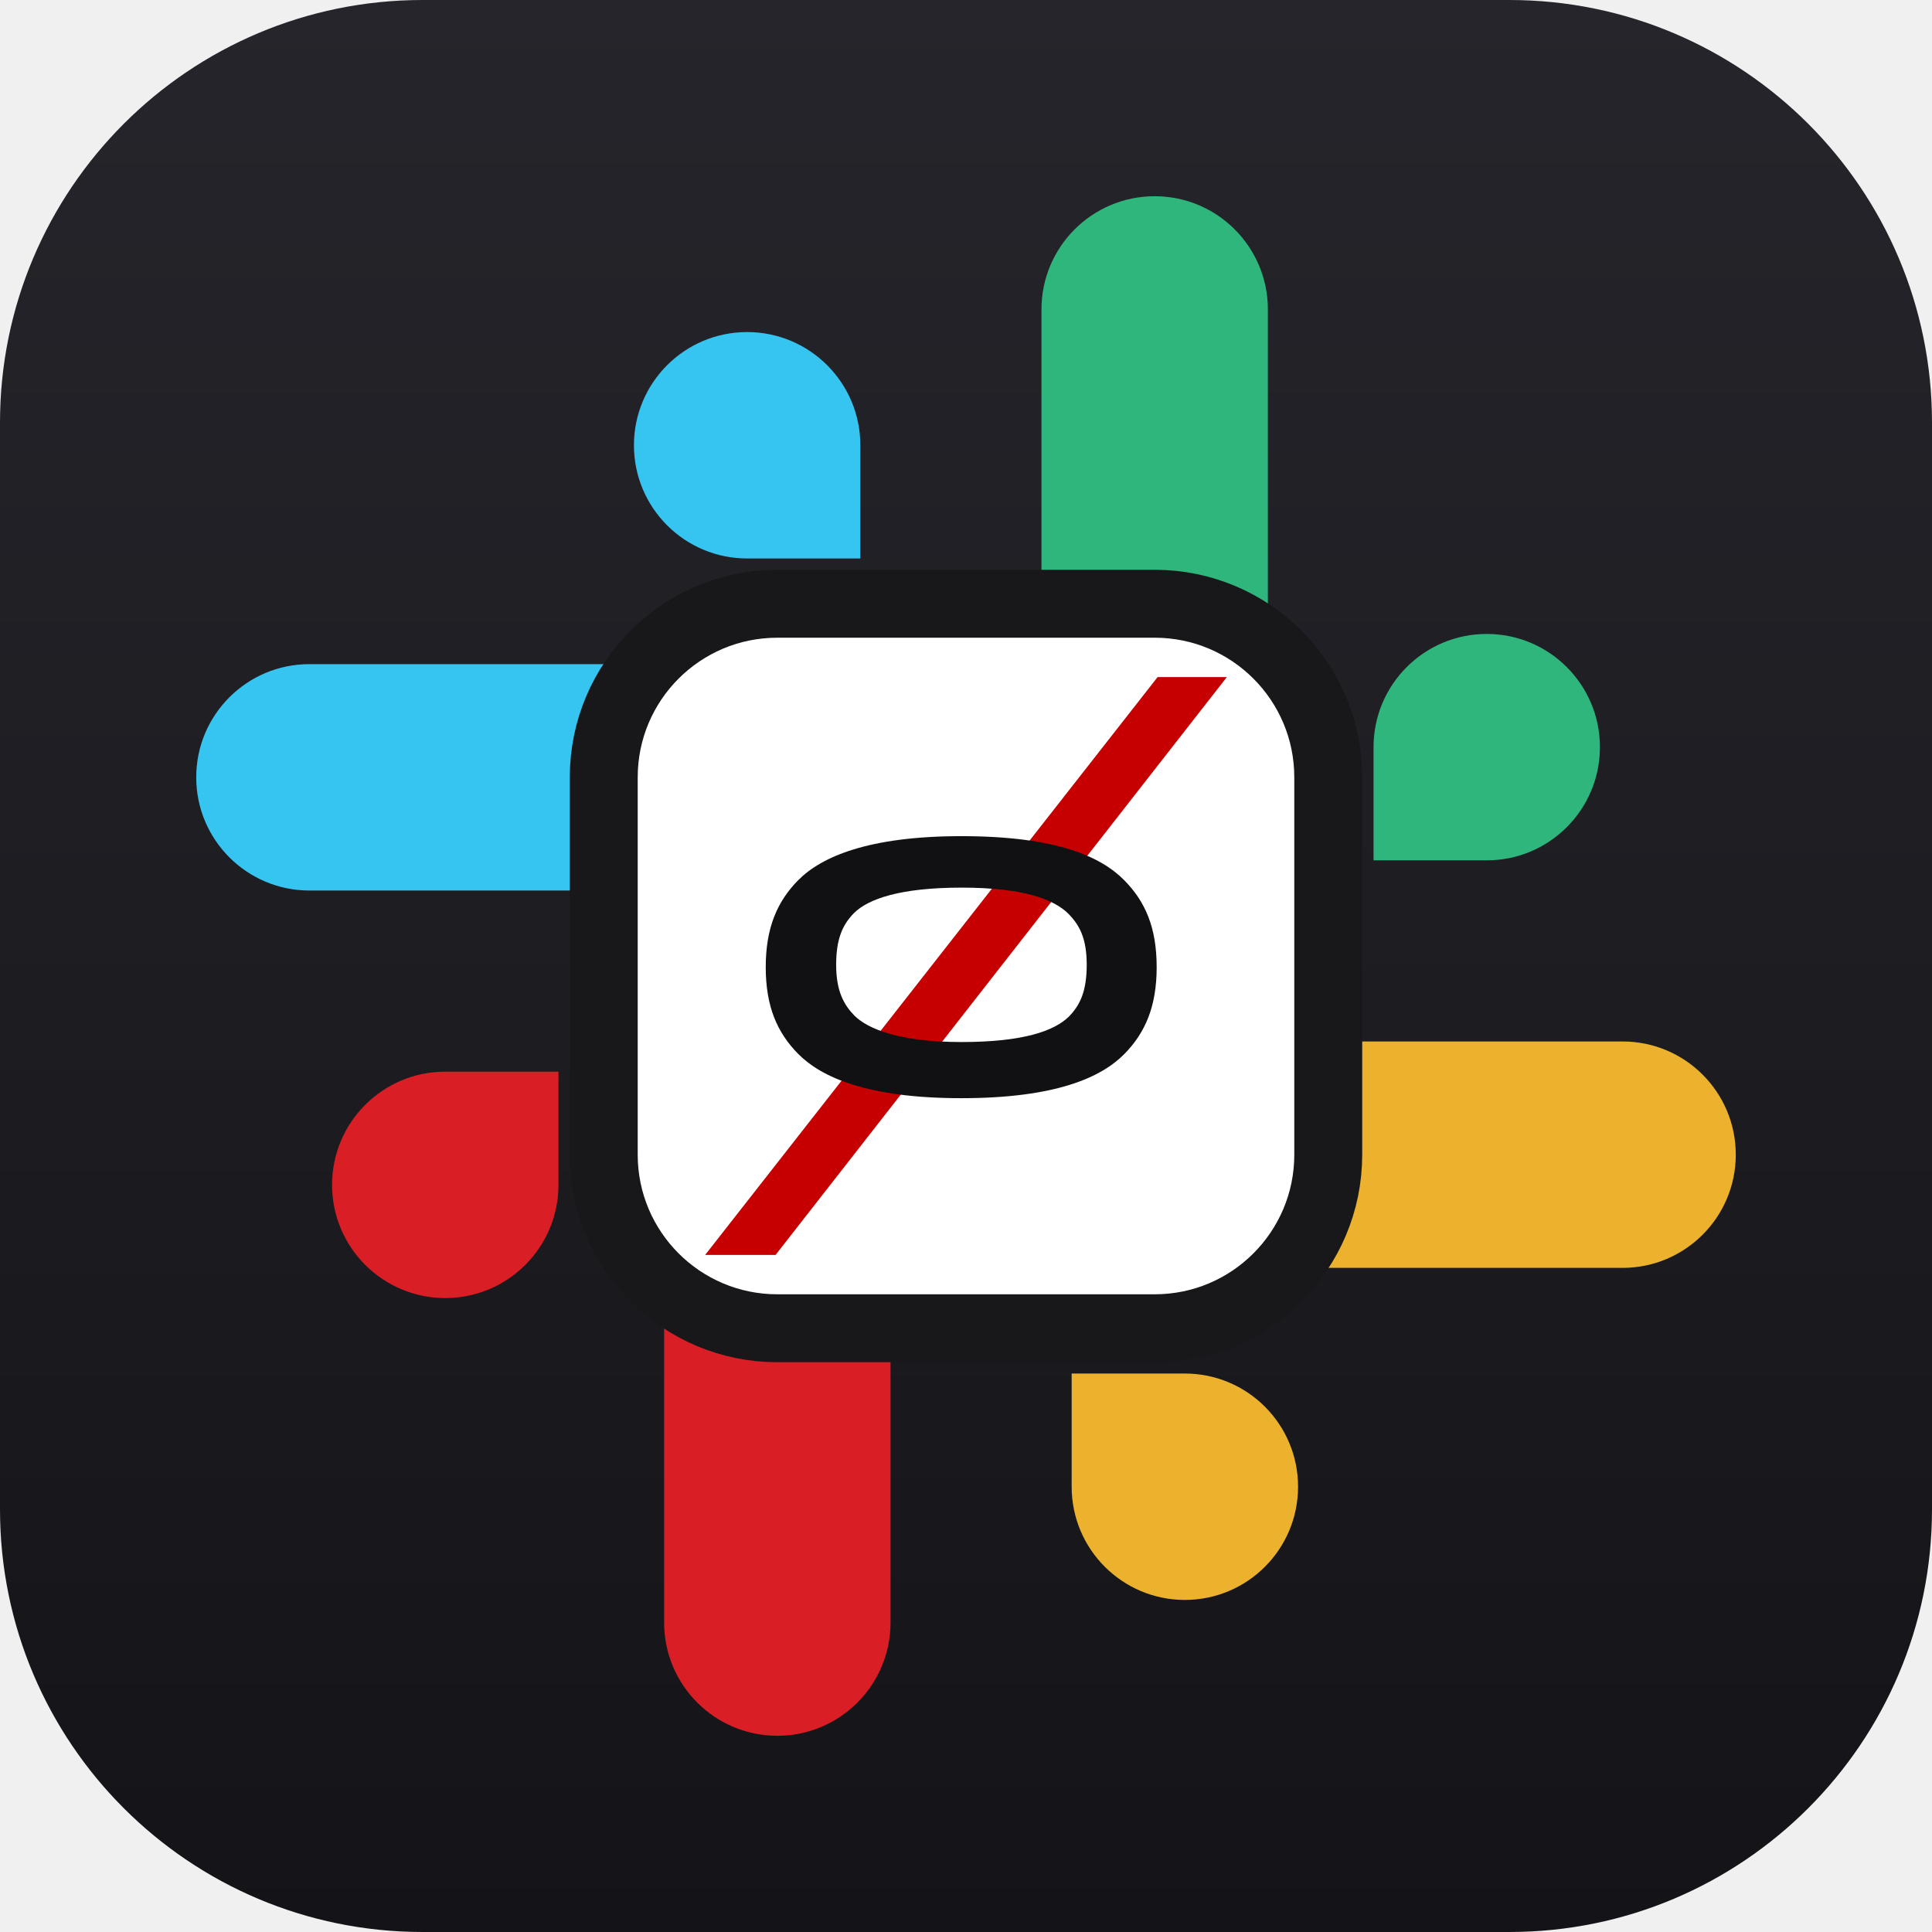
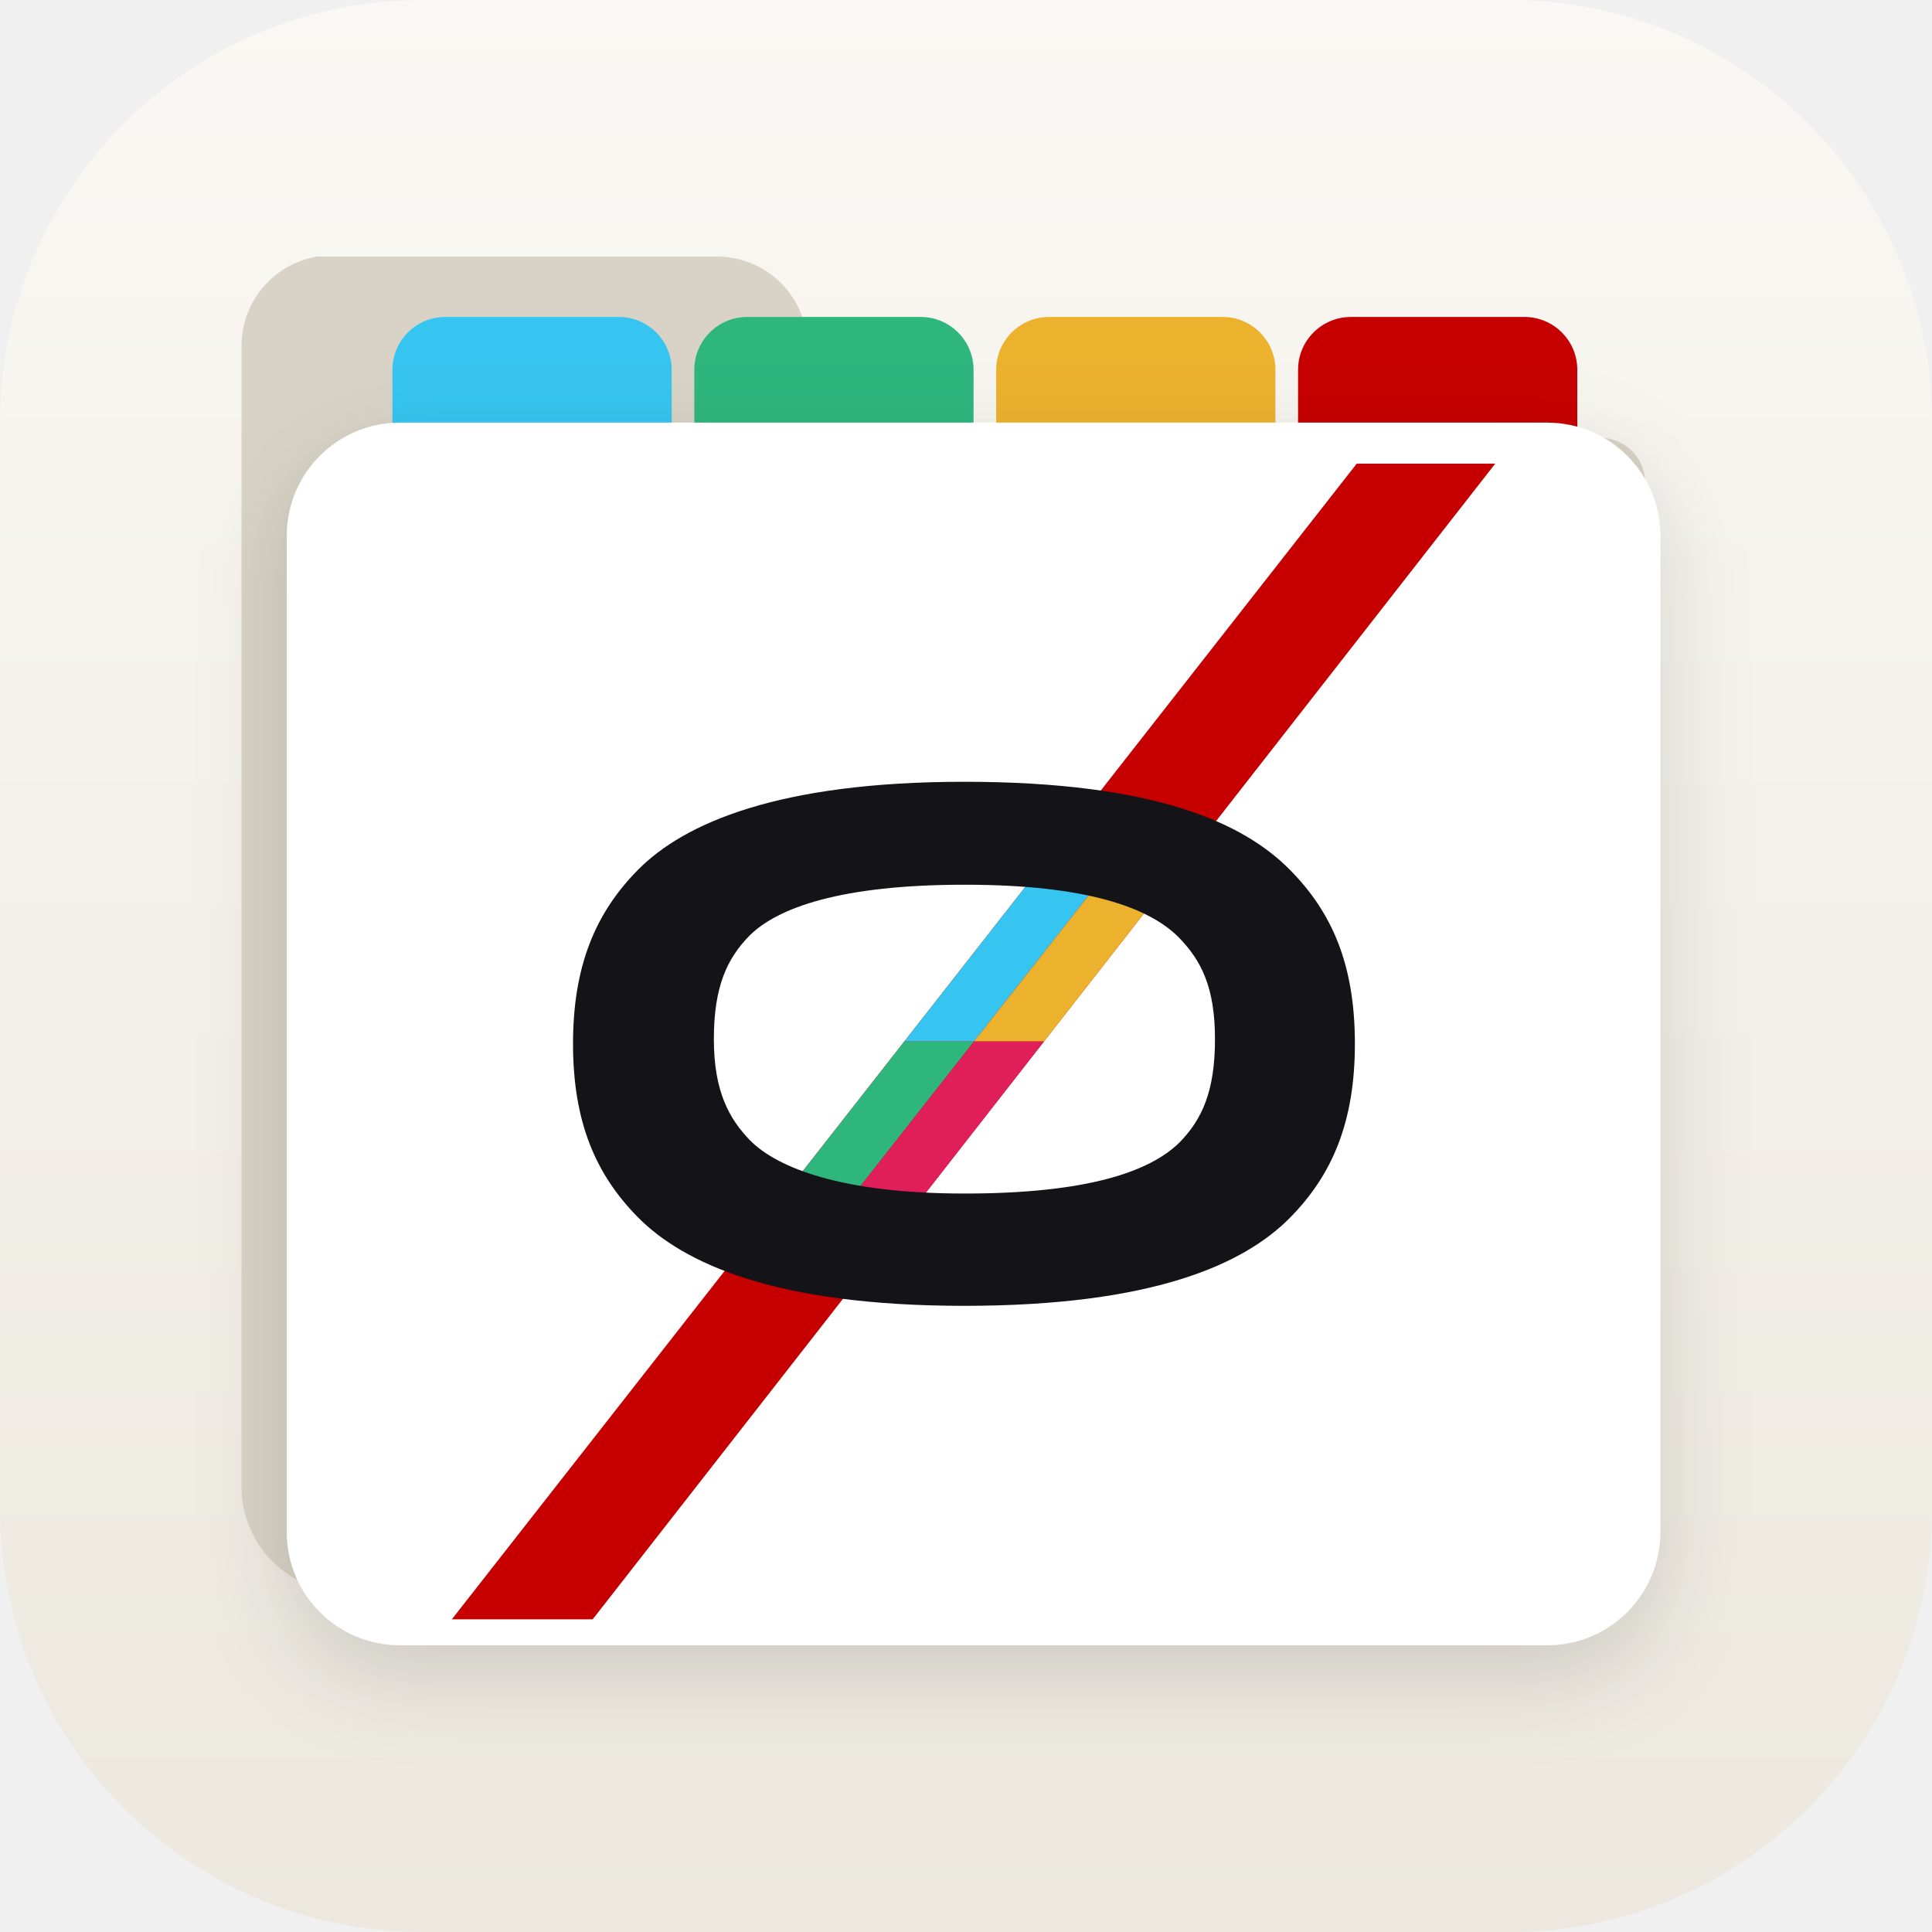
<svg xmlns="http://www.w3.org/2000/svg" viewBox="0 0 512 512">
  <defs>
-     <linearGradient id="bg" x1="0" y1="0" x2="0" y2="1">
-       <stop offset="0%" stop-color="#25252b" />
-       <stop offset="100%" stop-color="#141418" />
+     <linearGradient id="paper-bg" x1="0" y1="0" x2="0" y2="1">
+       <stop offset="0%" stop-color="#faf8f4" />
+       <stop offset="100%" stop-color="#ece8df" />
    </linearGradient>
-     <g id="slack-arm">
-       <rect x="52" y="176" width="176" height="60" rx="30" />
-       <path d="M198 88a30 30 0 0 0-30 30v0a30 30 0 0 0 30 30h30v-30a30 30 0 0 0-30-30z" />
+     <filter id="card-shadow" x="-10%" y="-10%" width="120%" height="125%">
+       <feDropShadow dx="0" dy="8" stdDeviation="12" flood-color="#18181b" flood-opacity="0.14" />
+     </filter>
+     <clipPath id="slash-clip">
+       <path d="M414,2.5h-29.6L191,249.5h30.1L414,2.5z" />
+     </clipPath>
+   </defs>
+   <rect x="0" y="0" width="512" height="512" rx="112" fill="url(#paper-bg)" />
+   <g>
+     <path d="M84 68 h106 a24 24 0 0 1 24 24 v24 h210 a12 12 0 0 1 12 12 v266 a28 28 0 0 1-28 28 H92 a28 28 0 0 1-28-28 V92 a24 24 0 0 1 20-24 z" fill="#d8d3c6" />
+     <rect x="104" y="84" width="74" height="44" rx="14" fill="#36C5F0" />
+     <rect x="184" y="84" width="74" height="44" rx="14" fill="#2EB67D" />
+     <rect x="264" y="84" width="74" height="44" rx="14" fill="#ECB22E" />
+     <rect x="344" y="84" width="74" height="44" rx="14" fill="#C60000" />
+     <rect x="76" y="112" width="364" height="324" rx="30" fill="#ffffff" filter="url(#card-shadow)" />
+     <g transform="translate(258 276) scale(1.24) translate(-302.5 -126)">
+       <path fill="#C60000" d="M414,2.5h-29.6L191,249.5h30.1L414,2.5z" />
+       <g clip-path="url(#slash-clip)">
+         <polygon points="240,86 334,86 302.6,126 240,126" fill="#36C5F0" />
+         <polygon points="334,86 370,86 370,126 302.6,126" fill="#ECB22E" />
+         <polygon points="240,126 302.6,126 271.2,166 240,166" fill="#2EB67D" />
+         <polygon points="302.6,126 370,126 370,166 271.2,166" fill="#E01E5A" />
+       </g>
+       <path fill="#141418" d="M370.1,89.3c-9.7-9.8-28.4-18.8-69.6-18.8c-39.6,0-59.8,8.8-69.7,18.8c-9,9.1-13.9,20.4-13.9,37.2s4.9,28,13.9,37.1c9.7,9.8,29.3,18.9,69.7,18.9s59.8-8.9,69.6-18.8c9-9.1,13.9-20.4,13.9-37.2C384,109.5,379.1,98.4,370.1,89.3z M300.6,158.5c-26.3,0-40-5.5-45.8-11.3c-4.5-4.6-7.8-10.5-7.8-21.7s2.8-17.2,7.6-22.1c6-6,19.6-10.9,46-10.9s39.5,5,45.7,11.2c4.8,4.9,7.8,10.6,7.8,21.8s-2.8,17.2-7.6,22.1C340.2,153.8,326.9,158.5,300.6,158.5z" />
    </g>
-   </defs>
-   <rect x="0" y="0" width="512" height="512" rx="112" fill="url(#bg)" />
-   <use href="#slack-arm" fill="#36C5F0" />
-   <use href="#slack-arm" fill="#2EB67D" transform="rotate(90 256 256)" />
-   <use href="#slack-arm" fill="#ECB22E" transform="rotate(180 256 256)" />
-   <use href="#slack-arm" fill="#D91E26" transform="rotate(270 256 256)" />
-   <rect x="160" y="160" width="192" height="192" rx="46" fill="#ffffff" stroke="#18181b" stroke-width="18" />
-   <g transform="translate(256 256) scale(0.62) translate(-302.5 -126)">
-     <path fill="#C60000" d="M414,2.5h-29.6L191,249.5h30.1L414,2.5z" />
-     <path fill="#111113" d="M370.1,89.3c-9.7-9.8-28.4-18.8-69.6-18.8c-39.6,0-59.8,8.8-69.7,18.8c-9,9.1-13.9,20.4-13.9,37.2s4.9,28,13.9,37.1c9.7,9.8,29.3,18.9,69.7,18.9s59.8-8.9,69.6-18.8c9-9.1,13.9-20.4,13.9-37.2C384,109.5,379.1,98.4,370.1,89.3z M300.6,158.5c-26.3,0-40-5.5-45.8-11.3c-4.5-4.6-7.8-10.5-7.8-21.7s2.8-17.2,7.6-22.1c6-6,19.6-10.9,46-10.9s39.5,5,45.7,11.2c4.8,4.9,7.8,10.6,7.8,21.8s-2.8,17.2-7.6,22.1C340.2,153.8,326.9,158.5,300.6,158.5z" />
  </g>
</svg>
